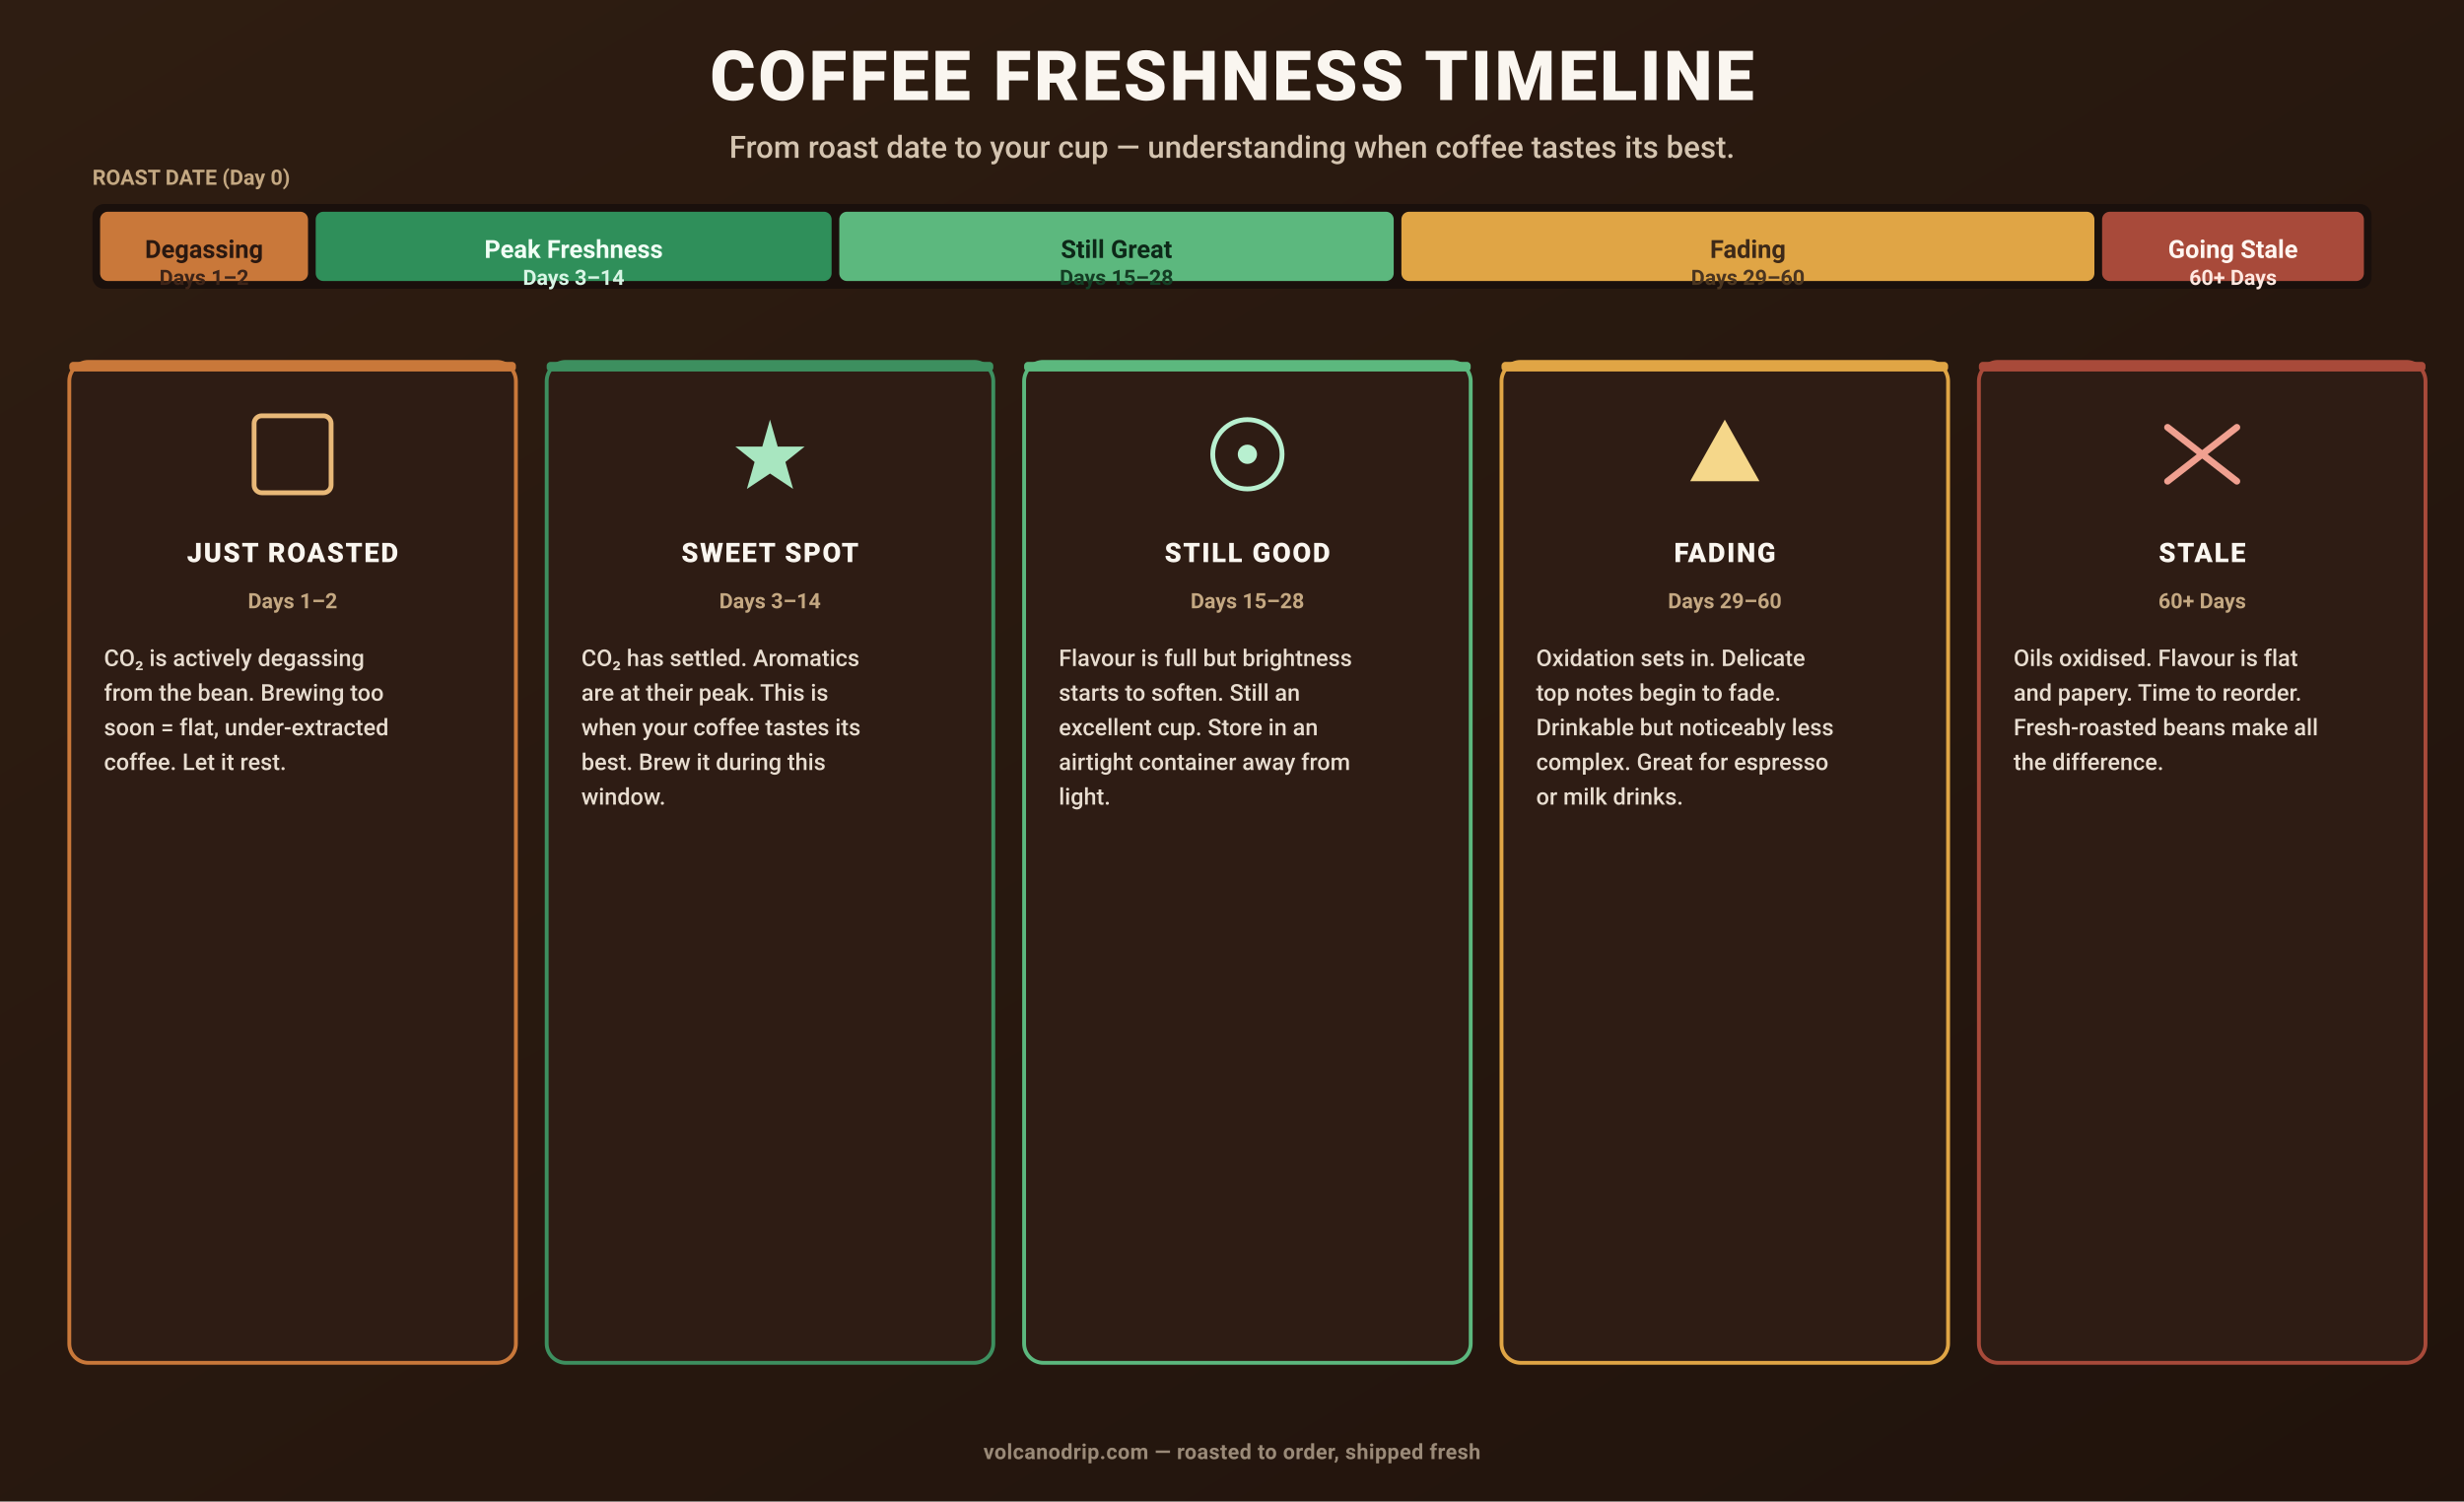
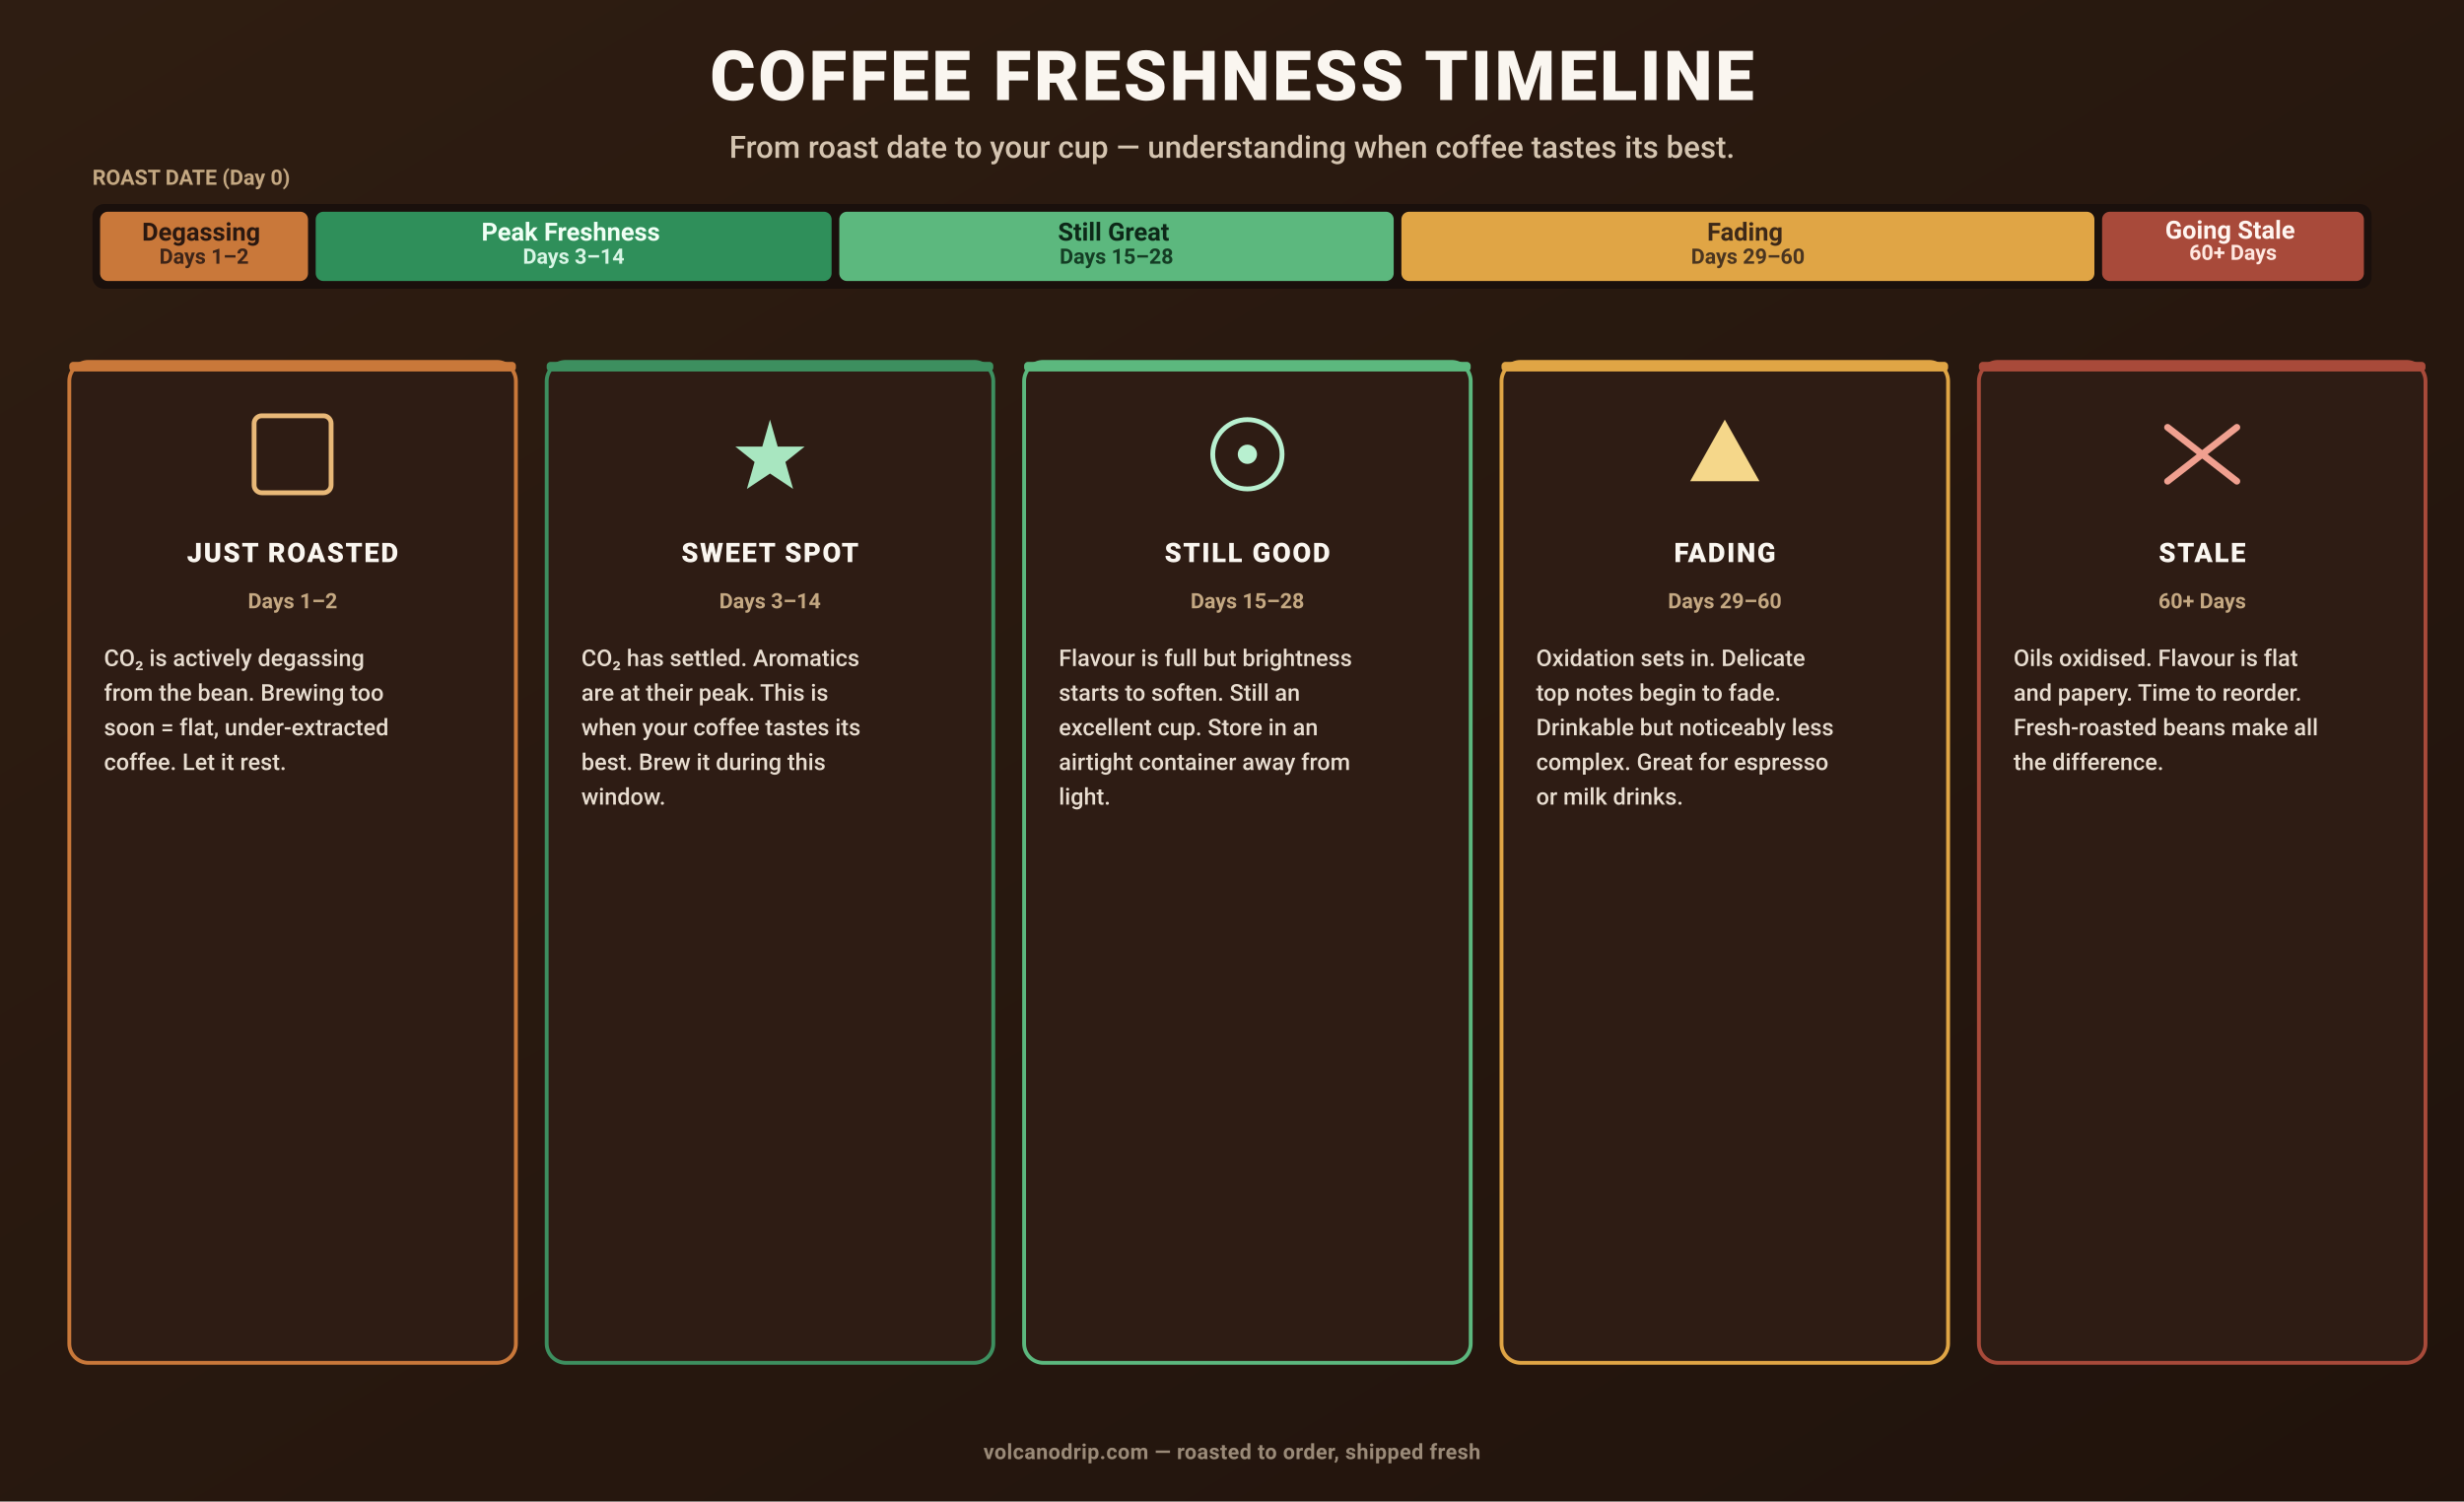
<svg xmlns="http://www.w3.org/2000/svg" viewBox="0 0 1280 780" width="1280" height="780" role="img" aria-labelledby="ttl sub">
  <defs>
    <linearGradient id="bgwash" x1="0" y1="0" x2="1" y2="1">
      <stop offset="0" stop-color="#3d2818" />
      <stop offset="1" stop-color="#1a0f0a" />
    </linearGradient>
    <style type="text/css">
      .t { font-family: ui-sans-serif, system-ui, -apple-system, "Segoe UI", Roboto, "Helvetica Neue", Arial, sans-serif; }
      .title { font-size: 36px; font-weight: 800; letter-spacing: 0.04em; fill: #faf6f0; }
      .sub { font-size: 16px; font-weight: 500; fill: #d4c4b0; }
      .barlab { font-size: 13px; font-weight: 700; }
      .bardays { font-size: 11px; font-weight: 600; }
      .ct { font-size: 14px; font-weight: 800; letter-spacing: 0.06em; fill: #faf6f0; }
      .cd { font-size: 11px; font-weight: 600; fill: #c4a882; }
      .cb { font-size: 12px; font-weight: 450; fill: #e8ddd0; }
      .foot { font-size: 11px; font-weight: 600; fill: #9a8a78; letter-spacing: 0.02em; }
    </style>
  </defs>
  <rect width="100%" height="100%" fill="#24150e" />
  <rect width="100%" height="100%" fill="url(#bgwash)" opacity="0.4" />
  <text class="t title" x="640" y="52" text-anchor="middle">COFFEE FRESHNESS TIMELINE</text>
  <text class="t sub" x="640" y="82" text-anchor="middle">From roast date to your cup — understanding when coffee tastes its best.</text>
  <g transform="translate(48,102)">
    <text class="t bardays" x="0" y="-6" fill="#c4a882">ROAST DATE (Day 0)</text>
    <rect x="0" y="4" width="1184" height="44" rx="6" fill="#1a100c" />
    <rect x="4" y="8" width="108" height="36" rx="4" fill="#c9783a" />
    <rect x="116" y="8" width="268" height="36" rx="4" fill="#2f8f5a" />
    <rect x="388" y="8" width="288" height="36" rx="4" fill="#5cb87e" />
    <rect x="680" y="8" width="360" height="36" rx="4" fill="#e0a545" />
    <rect x="1044" y="8" width="136" height="36" rx="4" fill="#a84a3a" />
-     <text class="t barlab" x="58" y="32" text-anchor="middle" fill="#2a1810">Degassing</text>
-     <text class="t bardays" x="58" y="46" text-anchor="middle" fill="#3d2418">Days 1–2</text>
-     <text class="t barlab" x="250" y="32" text-anchor="middle" fill="#f0fff5">Peak Freshness</text>
-     <text class="t bardays" x="250" y="46" text-anchor="middle" fill="#d8f5e5">Days 3–14</text>
-     <text class="t barlab" x="532" y="32" text-anchor="middle" fill="#0d2818">Still Great</text>
-     <text class="t bardays" x="532" y="46" text-anchor="middle" fill="#143d24">Days 15–28</text>
-     <text class="t barlab" x="860" y="32" text-anchor="middle" fill="#3d2918">Fading</text>
-     <text class="t bardays" x="860" y="46" text-anchor="middle" fill="#4a3520">Days 29–60</text>
-     <text class="t barlab" x="1112" y="32" text-anchor="middle" fill="#fff5f0">Going Stale</text>
-     <text class="t bardays" x="1112" y="46" text-anchor="middle" fill="#ffe8e0">60+ Days</text>
+     <text text-anchor="middle">
+       <tspan class="t barlab" x="58" y="23" fill="#2a1810">Degassing</tspan>
+       <tspan class="t bardays" x="58" dy="12" fill="#3d2418">Days 1–2</tspan>
+     </text>
+     <text text-anchor="middle">
+       <tspan class="t barlab" x="250" y="23" fill="#f0fff5">Peak Freshness</tspan>
+       <tspan class="t bardays" x="250" dy="12" fill="#d8f5e5">Days 3–14</tspan>
+     </text>
+     <text text-anchor="middle">
+       <tspan class="t barlab" x="532" y="23" fill="#0d2818">Still Great</tspan>
+       <tspan class="t bardays" x="532" dy="12" fill="#143d24">Days 15–28</tspan>
+     </text>
+     <text text-anchor="middle">
+       <tspan class="t barlab" x="860" y="23" fill="#3d2918">Fading</tspan>
+       <tspan class="t bardays" x="860" dy="12" fill="#4a3520">Days 29–60</tspan>
+     </text>
+     <text text-anchor="middle">
+       <tspan class="t barlab" x="1112" y="22" fill="#fff5f0" font-size="12px">Going Stale</tspan>
+       <tspan class="t bardays" x="1112" dy="11" fill="#ffe8e0">60+ Days</tspan>
+     </text>
  </g>
  <g transform="translate(36,188)">
    <g>
      <rect width="232" height="520" rx="10" fill="#2e1c14" stroke="#c9783a" stroke-width="2" />
      <rect width="232" height="5" rx="2" fill="#c9783a" />
      <rect x="96" y="28" width="40" height="40" rx="4" fill="none" stroke="#e8b878" stroke-width="2.5" />
      <text class="t ct" x="116" y="104" text-anchor="middle">JUST ROASTED</text>
      <text class="t cd" x="116" y="128" text-anchor="middle">Days 1–2</text>
      <text class="t cb" x="18" y="158">
        <tspan x="18" dy="0">CO₂ is actively degassing</tspan>
        <tspan x="18" dy="18">from the bean. Brewing too</tspan>
        <tspan x="18" dy="18">soon = flat, under-extracted</tspan>
        <tspan x="18" dy="18">coffee. Let it rest.</tspan>
      </text>
    </g>
    <g transform="translate(248,0)">
      <rect width="232" height="520" rx="10" fill="#2e1c14" stroke="#3d8f5f" stroke-width="2" />
      <rect width="232" height="5" rx="2" fill="#3d8f5f" />
      <polygon transform="translate(96,28)" fill="#a8e6c0" points="20,2 24,16 38,16 28,24 32,38 20,30 8,38 12,24 2,16 16,16" />
      <text class="t ct" x="116" y="104" text-anchor="middle">SWEET SPOT</text>
      <text class="t cd" x="116" y="128" text-anchor="middle">Days 3–14</text>
      <text class="t cb" x="18" y="158">
        <tspan x="18" dy="0">CO₂ has settled. Aromatics</tspan>
        <tspan x="18" dy="18">are at their peak. This is</tspan>
        <tspan x="18" dy="18">when your coffee tastes its</tspan>
        <tspan x="18" dy="18">best. Brew it during this</tspan>
        <tspan x="18" dy="18">window.</tspan>
      </text>
    </g>
    <g transform="translate(496,0)">
      <rect width="232" height="520" rx="10" fill="#2e1c14" stroke="#5cb87e" stroke-width="2" />
      <rect width="232" height="5" rx="2" fill="#5cb87e" />
      <circle cx="116" cy="48" r="18" fill="none" stroke="#b8f0d0" stroke-width="2.5" />
      <circle cx="116" cy="48" r="5" fill="#b8f0d0" />
      <text class="t ct" x="116" y="104" text-anchor="middle">STILL GOOD</text>
      <text class="t cd" x="116" y="128" text-anchor="middle">Days 15–28</text>
      <text class="t cb" x="18" y="158">
        <tspan x="18" dy="0">Flavour is full but brightness</tspan>
        <tspan x="18" dy="18">starts to soften. Still an</tspan>
        <tspan x="18" dy="18">excellent cup. Store in an</tspan>
        <tspan x="18" dy="18">airtight container away from</tspan>
        <tspan x="18" dy="18">light.</tspan>
      </text>
    </g>
    <g transform="translate(744,0)">
      <rect width="232" height="520" rx="10" fill="#2e1c14" stroke="#e0a545" stroke-width="2" />
      <rect width="232" height="5" rx="2" fill="#e0a545" />
      <path fill="#f5d78a" d="M116 30 L134 62 L98 62 Z" />
      <text class="t ct" x="116" y="104" text-anchor="middle">FADING</text>
      <text class="t cd" x="116" y="128" text-anchor="middle">Days 29–60</text>
      <text class="t cb" x="18" y="158">
        <tspan x="18" dy="0">Oxidation sets in. Delicate</tspan>
        <tspan x="18" dy="18">top notes begin to fade.</tspan>
        <tspan x="18" dy="18">Drinkable but noticeably less</tspan>
        <tspan x="18" dy="18">complex. Great for espresso</tspan>
        <tspan x="18" dy="18">or milk drinks.</tspan>
      </text>
    </g>
    <g transform="translate(992,0)">
      <rect width="232" height="520" rx="10" fill="#2e1c14" stroke="#a84a3a" stroke-width="2" />
      <rect width="232" height="5" rx="2" fill="#a84a3a" />
      <path stroke="#f0a090" stroke-width="3.5" stroke-linecap="round" d="M98 34 L134 62 M134 34 L98 62" />
      <text class="t ct" x="116" y="104" text-anchor="middle">STALE</text>
      <text class="t cd" x="116" y="128" text-anchor="middle">60+ Days</text>
      <text class="t cb" x="18" y="158">
        <tspan x="18" dy="0">Oils oxidised. Flavour is flat</tspan>
        <tspan x="18" dy="18">and papery. Time to reorder.</tspan>
        <tspan x="18" dy="18">Fresh-roasted beans make all</tspan>
        <tspan x="18" dy="18">the difference.</tspan>
      </text>
    </g>
  </g>
  <text class="t foot" x="640" y="758" text-anchor="middle">volcanodrip.com — roasted to order, shipped fresh</text>
</svg>
